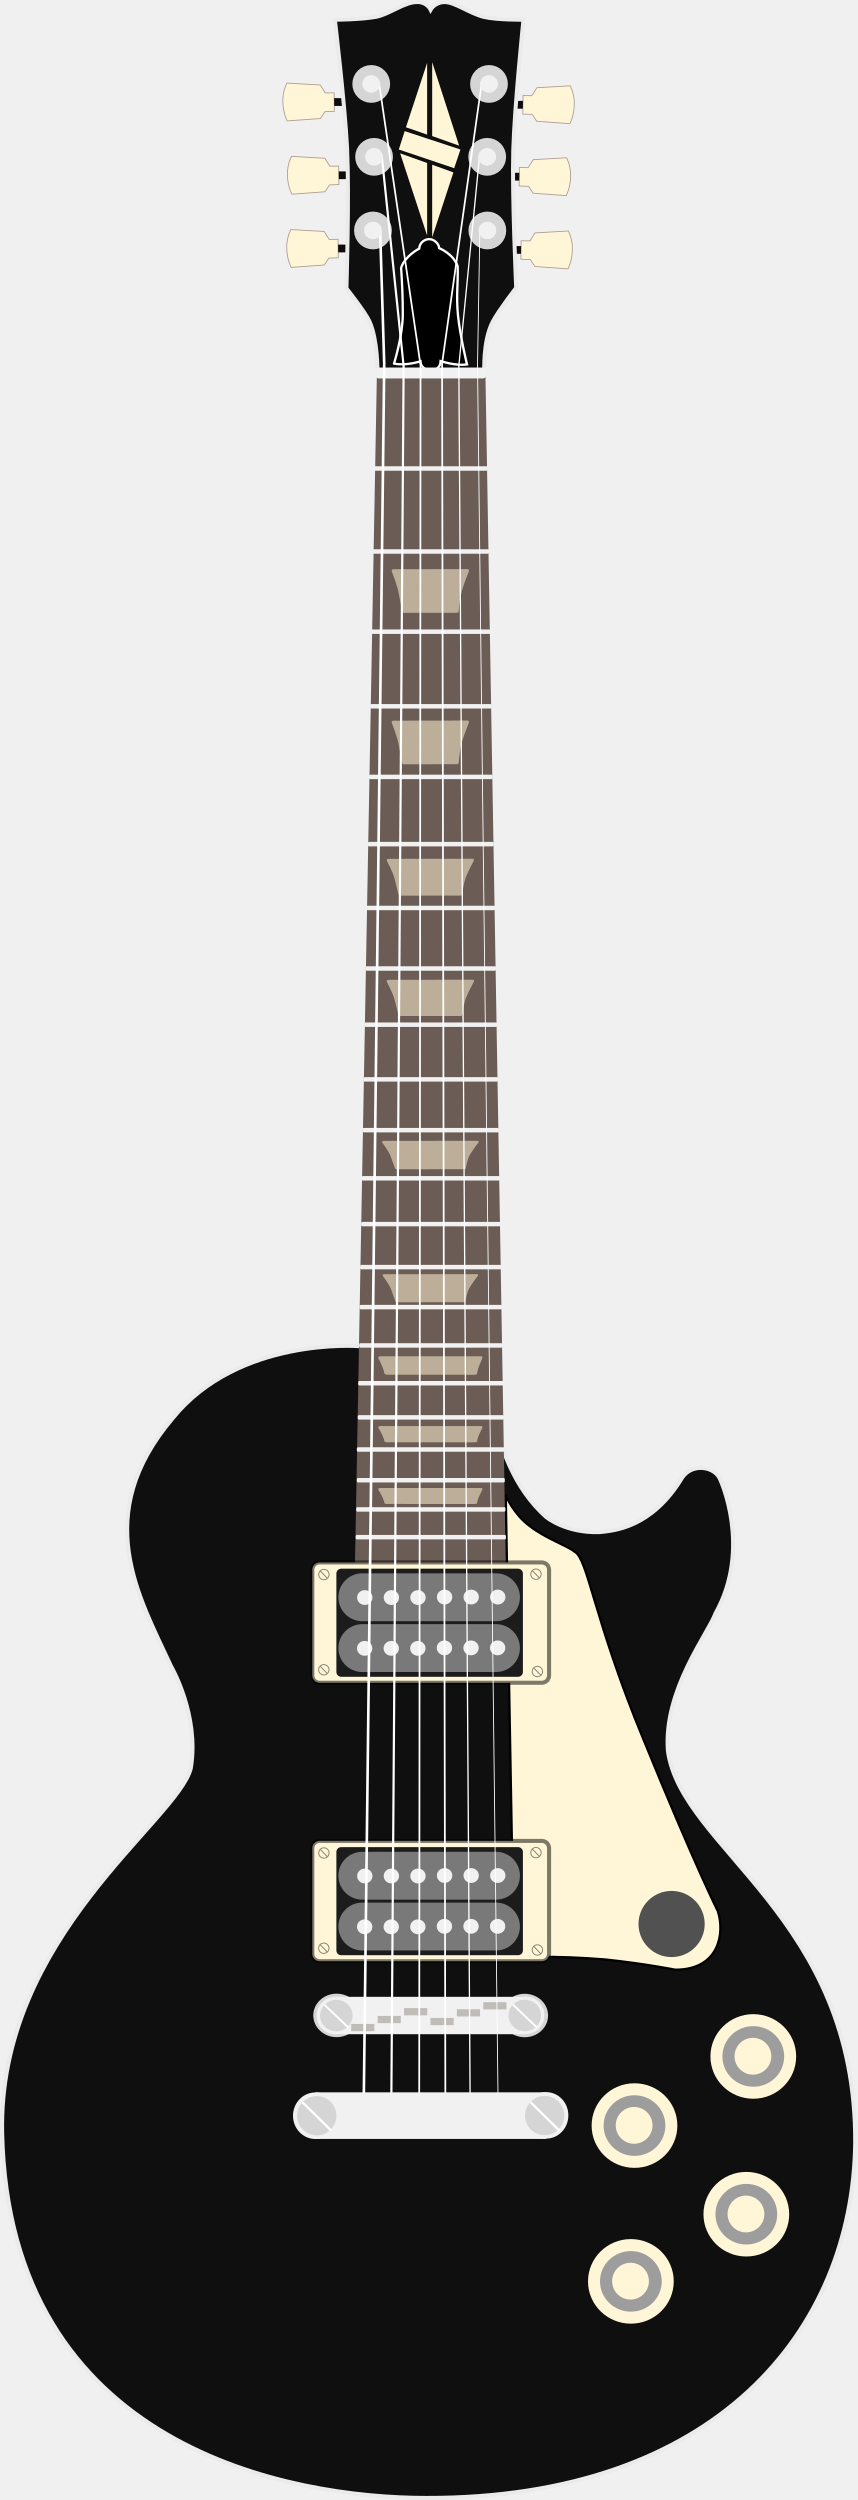
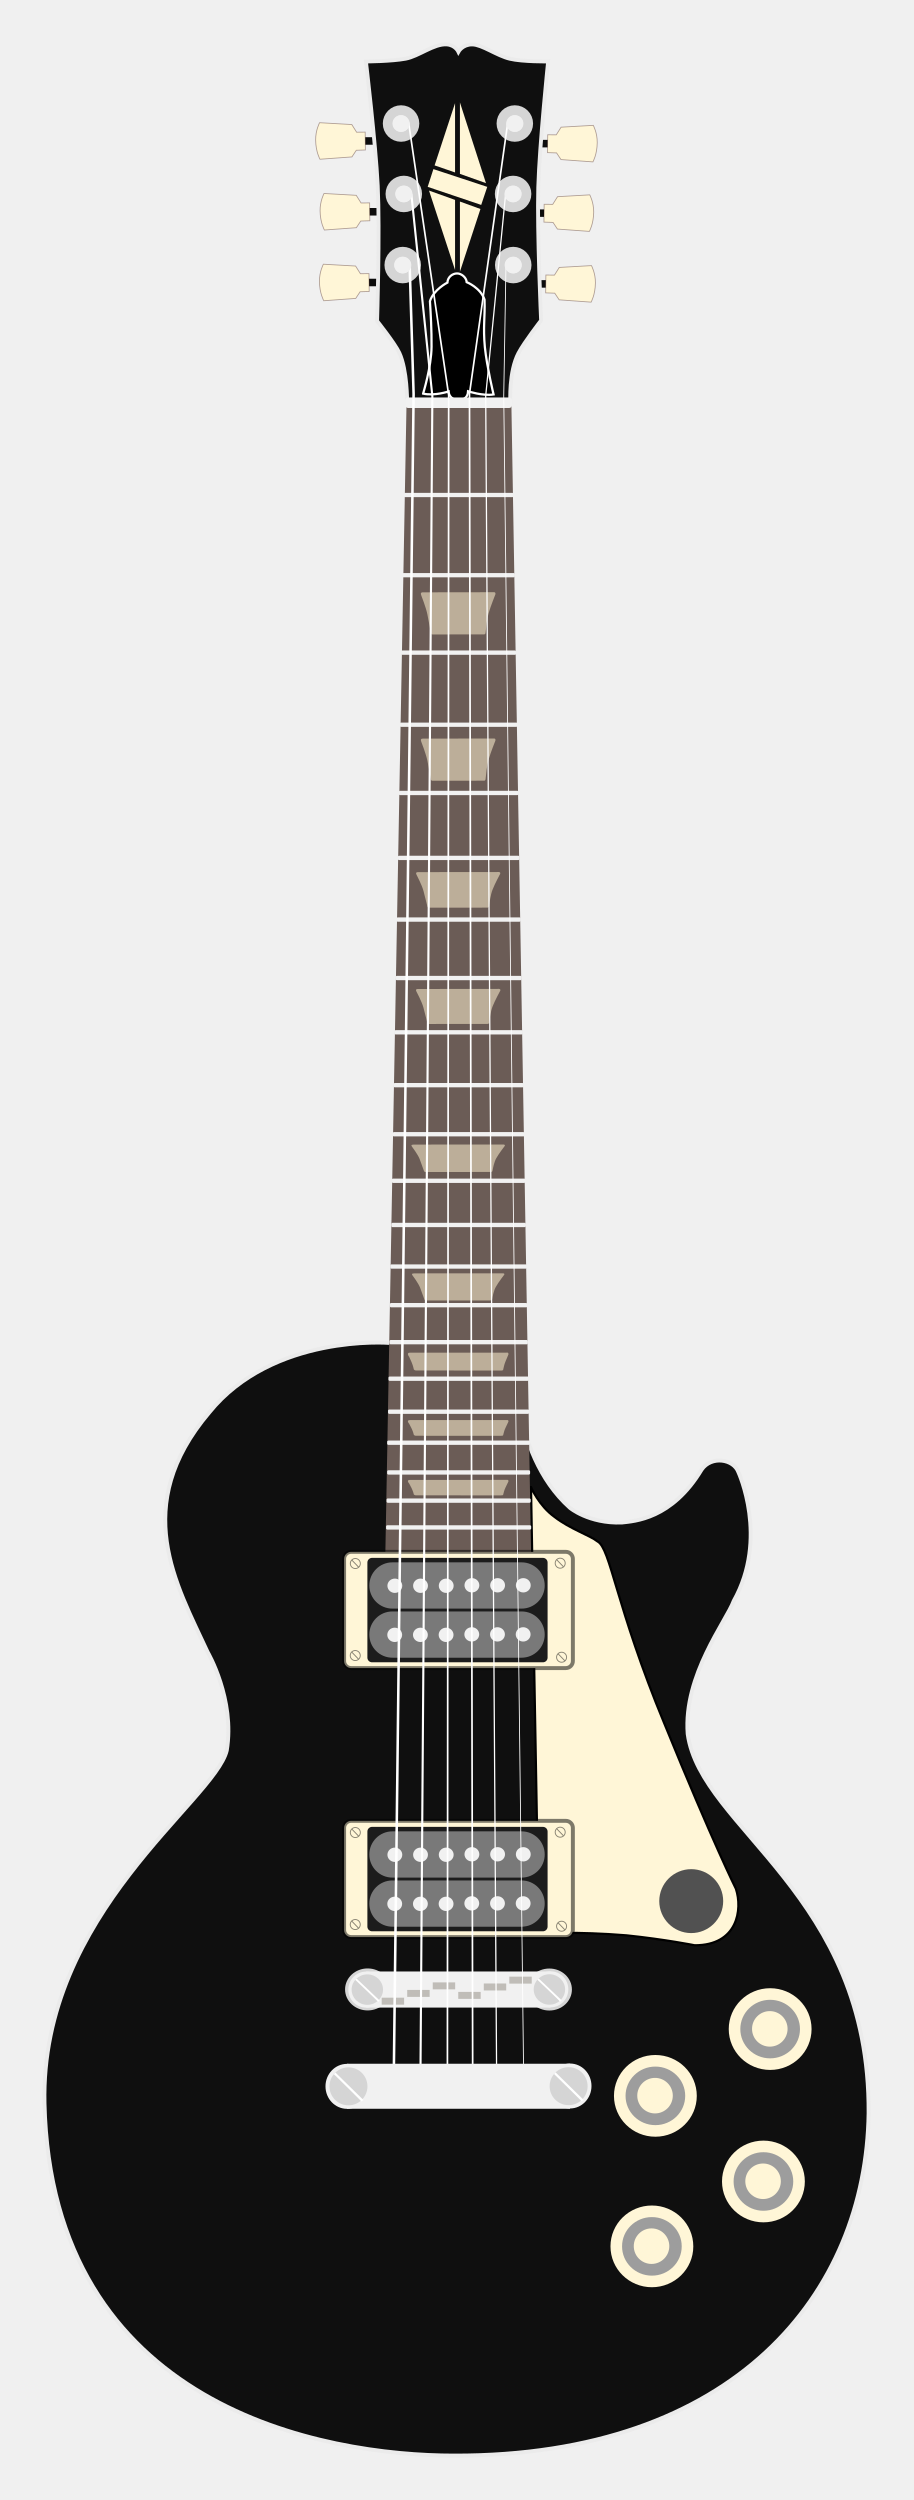
- <svg xmlns="http://www.w3.org/2000/svg" width="97.602mm" height="284.636mm" viewBox="0 0 97.602 284.636" version="1.1" id="svg5">
+ <svg xmlns="http://www.w3.org/2000/svg" width="107.602mm" height="294.636mm" viewBox="0 0 107.602 294.636" version="1.1" id="svg5">
  <defs id="defs2">
    <marker style="overflow:visible" id="Arrow1Lstart" refX="0" refY="0" orient="auto">
      <path transform="matrix(0.8,0,0,0.8,10,0)" style="fill:context-stroke;fill-rule:evenodd;stroke:context-stroke;stroke-width:1pt" d="M 0,0 5,-5 -12.5,0 5,5 Z" id="path345644" />
    </marker>
  </defs>
-   <g id="layer4" style="display:inline" transform="translate(-55.37002,-6.250109)">
+   <g id="layer4" style="display:inline" transform="translate(-50.37002,-1.250109)">
    <path style="display:inline;fill:#0f0f0f;fill-opacity:1;stroke:#ebebeb;stroke-width:0.465;stroke-linecap:butt;stroke-linejoin:miter;stroke-miterlimit:4;stroke-dasharray:none;stroke-opacity:1" d="m 96.24,159.516 c 0,0 -13.717,-1.097 -21.229,8.227 -9.32,11.028 -3.907,20.132 -0.17,28.214 0,0 3.256,5.551 2.253,11.597 -1.431,5.944 -21.988,19.175 -21.481,41.577 0.84,35.942 32.917,41.516 48.27,41.523 33.059,0.065 48.552,-19.075 48.857,-40.352 0.175,-25.825 -19.779,-33.509 -21.321,-44.698 -0.534,-6.908 4.559,-13.305 5.428,-15.68 4.143,-7.406 0.549,-15.173 0.549,-15.173 -0.565,-1.552 -3.178,-1.974 -4.339,-0.3 -3.52,5.862 -7.943,6.064 -9.404,6.234 -3.891,0.138 -6.116,-1.734 -6.116,-1.734 -7.343,-6.563 -6.546,-19.096 -6.546,-19.096 z" id="path1327" />
    <g id="g76613" style="display:inline">
      <path style="opacity:1;fill:#fff6d7;fill-opacity:1;stroke:#000000;stroke-width:0.265px;stroke-linecap:butt;stroke-linejoin:miter;stroke-opacity:1" d="m 112.95,176.515 0.931,52.595 c 0,0 4.509,-0.25 10.323,0.23 4.566,0.476 8.039,1.171 8.039,1.171 5.06,0.017 5.663,-4.205 4.855,-6.665 0,0 -2.698,-5.388 -8.414,-19.426 -5.768,-13.931 -6.362,-20.72 -7.9,-21.509 -0.858,-0.695 -3.261,-1.477 -5.073,-2.894 -1.852,-1.331 -2.76,-3.502 -2.76,-3.502 z" id="path58959" />
      <circle style="opacity:1;fill:#515151;fill-opacity:1;stroke:none;stroke-width:0.465;stroke-miterlimit:4;stroke-dasharray:none;stroke-opacity:1" id="path75332" cx="131.834" cy="225.306" r="3.767" />
    </g>
    <g id="g261771" style="display:inline">
      <rect style="opacity:1;fill:#0c0c0c;fill-opacity:1;stroke:none;stroke-width:0.137;stroke-linejoin:round;stroke-miterlimit:4;stroke-dasharray:none;stroke-opacity:0.358" id="rect261247" width="1.616" height="0.884" x="93.691" y="34.1" ry="0.091" />
      <path style="fill:#fff6d7;fill-opacity:1;stroke:#2a0000;stroke-width:0.1;stroke-linecap:butt;stroke-linejoin:miter;stroke-miterlimit:4;stroke-dasharray:none;stroke-opacity:0.358" d="m 88.482,32.388 3.795,0.216 0.57,0.905 1.008,-0.012 0.025,2.104 -1.07,0.036 -0.518,0.783 -3.765,0.274 c 0,0 -0.493,-0.857 -0.51,-2.268 -0.013,-1.154 0.465,-2.038 0.465,-2.038 z" id="path230518" />
    </g>
    <g id="g261771-5" style="display:inline" transform="translate(0.07657307,-8.335223)">
      <rect style="opacity:1;fill:#0c0c0c;fill-opacity:1;stroke:none;stroke-width:0.137;stroke-linejoin:round;stroke-miterlimit:4;stroke-dasharray:none;stroke-opacity:0.358" id="rect261247-6" width="1.616" height="0.884" x="93.691" y="34.1" ry="0.091" />
      <path style="fill:#fff6d7;fill-opacity:1;stroke:#2a0000;stroke-width:0.1;stroke-linecap:butt;stroke-linejoin:miter;stroke-miterlimit:4;stroke-dasharray:none;stroke-opacity:0.358" d="m 88.482,32.388 3.795,0.216 0.57,0.905 1.008,-0.012 0.025,2.104 -1.07,0.036 -0.518,0.783 -3.765,0.274 c 0,0 -0.493,-0.857 -0.51,-2.268 -0.013,-1.154 0.465,-2.038 0.465,-2.038 z" id="path230518-3" />
    </g>
    <g id="g261771-9" style="display:inline" transform="translate(-0.447222,-16.67658)">
      <rect style="opacity:1;fill:#0c0c0c;fill-opacity:1;stroke:none;stroke-width:0.137;stroke-linejoin:round;stroke-miterlimit:4;stroke-dasharray:none;stroke-opacity:0.358" id="rect261247-4" width="1.616" height="0.884" x="93.691" y="34.1" ry="0.091" />
      <path style="fill:#fff6d7;fill-opacity:1;stroke:#2a0000;stroke-width:0.1;stroke-linecap:butt;stroke-linejoin:miter;stroke-miterlimit:4;stroke-dasharray:none;stroke-opacity:0.358" d="m 88.482,32.388 3.795,0.216 0.57,0.905 1.008,-0.012 0.025,2.104 -1.07,0.036 -0.518,0.783 -3.765,0.274 c 0,0 -0.493,-0.857 -0.51,-2.268 -0.013,-1.154 0.465,-2.038 0.465,-2.038 z" id="path230518-8" />
    </g>
    <g id="g261771-1" style="display:inline" transform="matrix(-1,0,0,1,208.7742,-16.36445)">
      <rect style="opacity:1;fill:#0c0c0c;fill-opacity:1;stroke:none;stroke-width:0.137;stroke-linejoin:round;stroke-miterlimit:4;stroke-dasharray:none;stroke-opacity:0.358" id="rect261247-2" width="1.616" height="0.884" x="93.691" y="34.1" ry="0.091" />
      <path style="fill:#fff6d7;fill-opacity:1;stroke:#2a0000;stroke-width:0.1;stroke-linecap:butt;stroke-linejoin:miter;stroke-miterlimit:4;stroke-dasharray:none;stroke-opacity:0.358" d="m 88.482,32.388 3.795,0.216 0.57,0.905 1.008,-0.012 0.025,2.104 -1.07,0.036 -0.518,0.783 -3.765,0.274 c 0,0 -0.493,-0.857 -0.51,-2.268 -0.013,-1.154 0.465,-2.038 0.465,-2.038 z" id="path230518-9" />
    </g>
    <g id="g261771-1-0" style="display:inline" transform="matrix(-1,0,0,1,208.3565,-8.17326)">
      <rect style="opacity:1;fill:#0c0c0c;fill-opacity:1;stroke:none;stroke-width:0.137;stroke-linejoin:round;stroke-miterlimit:4;stroke-dasharray:none;stroke-opacity:0.358" id="rect261247-2-9" width="1.616" height="0.884" x="93.691" y="34.1" ry="0.091" />
      <path style="fill:#fff6d7;fill-opacity:1;stroke:#2a0000;stroke-width:0.1;stroke-linecap:butt;stroke-linejoin:miter;stroke-miterlimit:4;stroke-dasharray:none;stroke-opacity:0.358" d="m 88.482,32.388 3.795,0.216 0.57,0.905 1.008,-0.012 0.025,2.104 -1.07,0.036 -0.518,0.783 -3.765,0.274 c 0,0 -0.493,-0.857 -0.51,-2.268 -0.013,-1.154 0.465,-2.038 0.465,-2.038 z" id="path230518-9-6" />
    </g>
    <g id="g261771-1-3" style="display:inline" transform="matrix(-1,0,0,1,208.5596,0.1654181)">
      <rect style="opacity:1;fill:#0c0c0c;fill-opacity:1;stroke:none;stroke-width:0.137;stroke-linejoin:round;stroke-miterlimit:4;stroke-dasharray:none;stroke-opacity:0.358" id="rect261247-2-8" width="1.616" height="0.884" x="93.691" y="34.1" ry="0.091" />
      <path style="fill:#fff6d7;fill-opacity:1;stroke:#2a0000;stroke-width:0.1;stroke-linecap:butt;stroke-linejoin:miter;stroke-miterlimit:4;stroke-dasharray:none;stroke-opacity:0.358" d="m 88.482,32.388 3.795,0.216 0.57,0.905 1.008,-0.012 0.025,2.104 -1.07,0.036 -0.518,0.783 -3.765,0.274 c 0,0 -0.493,-0.857 -0.51,-2.268 -0.013,-1.154 0.465,-2.038 0.465,-2.038 z" id="path230518-9-5" />
    </g>
    <path style="display:inline;fill:#0f0f0f;fill-opacity:1;stroke:#ebebeb;stroke-width:0.456;stroke-linecap:butt;stroke-linejoin:miter;stroke-miterlimit:4;stroke-dasharray:none;stroke-opacity:1" d="m 98.352,48.586 c 0,0 0.025,-3.701 -0.918,-5.746 -0.514,-1.115 -2.622,-3.756 -2.622,-3.756 0,0 0.337,-10.644 0.075,-15.957 -0.248,-5.019 -1.392,-14.632 -1.392,-14.632 0,0 2.959,-0.01 4.675,-0.327 1.55,-0.286 3.328,-1.778 4.84,-1.686 1.01,0.061 1.387,0.866 1.387,0.866 0,0 0.479,-0.875 1.635,-0.861 1.156,0.014 2.884,1.32 4.426,1.687 1.516,0.361 4.511,0.319 4.511,0.319 0,0 -1.02,9.862 -1.161,14.813 -0.149,5.236 0.333,15.71 0.333,15.71 0,0 -1.975,2.548 -2.656,3.833 -1.169,2.206 -0.97,5.782 -0.97,5.782 z" id="path284409" />
    <circle style="display:inline;fill:#f1f1f1;fill-opacity:1;stroke:#d5d5d5;stroke-width:1.184;stroke-linejoin:round;stroke-miterlimit:4;stroke-dasharray:none;stroke-opacity:1" id="path267820" cx="97.637" cy="15.808" r="1.559" />
    <circle style="display:inline;fill:#f1f1f1;fill-opacity:1;stroke:#d5d5d5;stroke-width:1.184;stroke-linejoin:round;stroke-miterlimit:4;stroke-dasharray:none;stroke-opacity:1" id="path267820-6" cx="97.96" cy="24.108" r="1.559" />
    <circle style="display:inline;fill:#f1f1f1;fill-opacity:1;stroke:#d5d5d5;stroke-width:1.184;stroke-linejoin:round;stroke-miterlimit:4;stroke-dasharray:none;stroke-opacity:1" id="path267820-1" cx="97.832" cy="32.49" r="1.559" />
    <circle style="display:inline;fill:#f1f1f1;fill-opacity:1;stroke:#d5d5d5;stroke-width:1.184;stroke-linejoin:round;stroke-miterlimit:4;stroke-dasharray:none;stroke-opacity:1" id="path267820-15" cx="110.857" cy="32.49" r="1.559" />
    <circle style="display:inline;fill:#f1f1f1;fill-opacity:1;stroke:#d5d5d5;stroke-width:1.184;stroke-linejoin:round;stroke-miterlimit:4;stroke-dasharray:none;stroke-opacity:1" id="path267820-9" cx="110.84" cy="24.108" r="1.559" />
    <circle style="display:inline;fill:#f1f1f1;fill-opacity:1;stroke:#d5d5d5;stroke-width:1.184;stroke-linejoin:round;stroke-miterlimit:4;stroke-dasharray:none;stroke-opacity:1" id="path267820-8" cx="111.044" cy="15.808" r="1.559" />
    <path style="display:inline;fill:#000000;fill-opacity:1;stroke:#ffffff;stroke-width:0.265px;stroke-linecap:butt;stroke-linejoin:miter;stroke-opacity:1" d="m 100.235,47.641 c 1.345,0.3 3.001,-0.257 3.001,-0.257 0.042,0.662 0.614,1.027 1.122,1.032 0.526,0.004 1.145,-0.228 1.18,-1.049 0,0 1.761,0.578 3,0.37 0,0 -0.772,-3.175 -1.026,-5.574 -0.227,-2.451 0.033,-3.457 -0.037,-5.598 -0.476,-1.415 -2.103,-2.062 -2.103,-2.062 -0.039,-0.555 -0.63,-1.034 -1.142,-1.027 -0.522,0.008 -1.091,0.402 -1.133,1.081 0,0 -1.624,0.815 -2.058,2.194 0.099,1.522 0.203,3.375 0.191,5.357 -0.018,2.39 -0.995,5.532 -0.995,5.532 z" id="path261989" />
    <g id="g263995">
      <g id="g220825" style="display:inline">
        <path id="rect168650" style="display:inline;opacity:1;fill:#6b5c56;stroke-width:0.16;stroke-linejoin:round" d="m 98.286,48.535 12.345,-0.145 2.354,137.665 H 95.753 Z" />
        <path id="path216012" style="opacity:0.55;fill:#fff2cf;stroke-width:0.193;stroke-linejoin:round" d="m 100.171,71.058 8.447,-0.013 c 0.061,4.29e-4 0.18,0.051 0.141,0.238 0,0 -0.562,1.397 -0.803,2.233 -0.204,0.673 -0.319,1.845 -0.358,2.306 -0.01,0.122 -0.07,0.209 -0.199,0.194 l -6.05,0.007 c -0.126,0.012 -0.181,-0.074 -0.191,-0.149 0,0 -0.301,-1.595 -0.417,-2.211 -0.152,-0.778 -0.722,-2.24 -0.722,-2.24 -0.052,-0.148 -0.121,-0.344 0.152,-0.364 z" />
        <path id="path216012-0" style="display:inline;opacity:0.55;fill:#fff2cf;stroke-width:0.193;stroke-linejoin:round" d="m 100.171,88.3 8.447,-0.013 c 0.061,4.29e-4 0.18,0.051 0.141,0.238 0,0 -0.562,1.397 -0.803,2.233 -0.204,0.673 -0.319,1.845 -0.358,2.306 -0.01,0.122 -0.07,0.209 -0.199,0.194 l -6.05,0.007 c -0.126,0.012 -0.181,-0.074 -0.191,-0.149 0,0 -0.301,-1.595 -0.417,-2.211 -0.152,-0.778 -0.722,-2.24 -0.722,-2.24 -0.052,-0.148 -0.121,-0.344 0.152,-0.364 z" />
        <path id="path216012-6" style="display:inline;opacity:0.55;fill:#fff2cf;stroke-width:0.188;stroke-linejoin:round" d="m 99.633,104.034 9.53,-0.011 c 0.069,3.5e-4 0.204,0.043 0.159,0.201 0,0 -0.634,1.179 -0.906,1.884 -0.23,0.568 -0.36,1.557 -0.404,1.946 -0.012,0.103 -0.08,0.176 -0.224,0.164 l -6.826,0.006 c -0.142,0.01 -0.205,-0.063 -0.216,-0.126 0,0 -0.339,-1.346 -0.471,-1.866 -0.171,-0.656 -0.815,-1.891 -0.815,-1.891 -0.059,-0.125 -0.137,-0.29 0.172,-0.307 z" />
        <path id="path216012-8" style="display:inline;opacity:0.55;fill:#fff2cf;stroke-width:0.187;stroke-linejoin:round" d="m 99.62,117.807 9.556,-0.011 c 0.07,3.5e-4 0.204,0.043 0.16,0.197 0,0 -0.636,1.161 -0.908,1.855 -0.231,0.559 -0.361,1.532 -0.405,1.915 -0.012,0.101 -0.08,0.174 -0.225,0.161 l -6.844,0.006 c -0.142,0.01 -0.205,-0.062 -0.216,-0.124 0,0 -0.34,-1.325 -0.472,-1.837 -0.172,-0.646 -0.817,-1.861 -0.817,-1.861 -0.059,-0.123 -0.137,-0.286 0.172,-0.302 z" />
        <path id="path216012-9" style="display:inline;opacity:0.55;fill:#fff2cf;stroke-width:0.174;stroke-linejoin:round" d="m 99.111,136.144 10.58,-0.009 c 0.077,2.8e-4 0.226,0.034 0.177,0.155 0,0 -0.704,0.909 -1.006,1.453 -0.256,0.438 -0.399,1.201 -0.448,1.501 -0.013,0.079 -0.088,0.136 -0.249,0.126 l -7.578,0.005 c -0.158,0.008 -0.227,-0.048 -0.24,-0.097 0,0 -0.377,-1.038 -0.523,-1.439 -0.19,-0.506 -0.905,-1.458 -0.905,-1.458 -0.065,-0.096 -0.152,-0.224 0.191,-0.237 z" />
        <path id="path216012-2" style="display:inline;opacity:0.55;fill:#fff2cf;stroke-width:0.172;stroke-linejoin:round" d="m 99.172,151.323 10.459,-0.008 c 0.076,2.8e-4 0.223,0.033 0.175,0.153 0,0 -0.696,0.898 -0.994,1.436 -0.253,0.433 -0.395,1.186 -0.443,1.483 -0.013,0.078 -0.087,0.135 -0.246,0.125 l -7.491,0.005 c -0.156,0.008 -0.224,-0.048 -0.237,-0.096 0,0 -0.372,-1.026 -0.517,-1.422 -0.188,-0.5 -0.894,-1.441 -0.894,-1.441 -0.064,-0.095 -0.15,-0.221 0.188,-0.234 z" />
        <path id="path216012-66" style="display:inline;opacity:0.55;fill:#fff2cf;stroke-width:0.15;stroke-linejoin:round" d="m 110.193,160.664 c 0.086,1.8e-4 0.136,0.174 0.081,0.254 0,0 -0.144,0.342 -0.333,0.798 -0.16,0.359 -0.22,0.777 -0.274,0.975 -0.015,0.052 -0.099,0.09 -0.279,0.083 l -9.986,-0.008 c -0.177,0.005 -0.261,-0.127 -0.261,-0.127 -0.036,-0.152 -0.068,-0.367 -0.275,-0.876 -0.155,-0.365 -0.282,-0.621 -0.282,-0.621 -0.073,-0.064 -0.312,-0.464 0.072,-0.473 0,0 8.19,-0.003 11.539,-0.005 z" />
        <path id="path216012-66-4" style="display:inline;opacity:0.55;fill:#fff2cf;stroke-width:0.141;stroke-linejoin:round" d="m 110.193,168.61 c 0.086,1.5e-4 0.136,0.153 0.081,0.224 0,0 -0.144,0.301 -0.333,0.703 -0.16,0.316 -0.22,0.684 -0.274,0.858 -0.015,0.046 -0.099,0.079 -0.279,0.073 l -9.986,-0.007 c -0.177,0.004 -0.261,-0.112 -0.261,-0.112 -0.036,-0.133 -0.068,-0.323 -0.275,-0.771 -0.155,-0.322 -0.282,-0.547 -0.282,-0.547 -0.073,-0.056 -0.312,-0.409 0.072,-0.416 0,0 8.19,-0.003 11.539,-0.004 z" />
        <path id="path216012-66-9" style="display:inline;opacity:0.55;fill:#fff2cf;stroke-width:0.14;stroke-linejoin:round" d="m 110.193,175.662 c 0.086,1.5e-4 0.136,0.151 0.081,0.22 0,0 -0.144,0.296 -0.333,0.691 -0.16,0.311 -0.22,0.672 -0.274,0.844 -0.015,0.045 -0.099,0.078 -0.279,0.072 l -9.986,-0.007 c -0.177,0.004 -0.261,-0.11 -0.261,-0.11 -0.036,-0.131 -0.068,-0.318 -0.275,-0.759 -0.155,-0.316 -0.282,-0.538 -0.282,-0.538 -0.073,-0.055 -0.312,-0.402 0.072,-0.409 0,0 8.19,-0.003 11.539,-0.004 z" />
      </g>
      <rect style="display:inline;opacity:1;fill:#f1f1f1;fill-opacity:1;stroke:none;stroke-width:0.165;stroke-linejoin:round;stroke-miterlimit:4;stroke-dasharray:none;stroke-opacity:1" id="rect220860" width="17.103" height="0.509" x="95.87" y="181.011" ry="0.145" />
      <rect style="display:inline;fill:#f1f1f1;fill-opacity:1;stroke:none;stroke-width:0.164;stroke-linejoin:round;stroke-miterlimit:4;stroke-dasharray:none;stroke-opacity:1" id="rect220860-5" width="16.989" height="0.509" x="95.927" y="177.849" ry="0.145" />
      <rect style="display:inline;fill:#f1f1f1;fill-opacity:1;stroke:none;stroke-width:0.164;stroke-linejoin:round;stroke-miterlimit:4;stroke-dasharray:none;stroke-opacity:1" id="rect220860-5-0" width="16.847" height="0.509" x="95.998" y="174.526" ry="0.145" />
      <rect style="display:inline;fill:#f1f1f1;fill-opacity:1;stroke:none;stroke-width:0.164;stroke-linejoin:round;stroke-miterlimit:4;stroke-dasharray:none;stroke-opacity:1" id="rect220860-5-0-6" width="16.847" height="0.509" x="95.998" y="171.027" ry="0.145" />
      <rect style="display:inline;fill:#f1f1f1;fill-opacity:1;stroke:none;stroke-width:0.163;stroke-linejoin:round;stroke-miterlimit:4;stroke-dasharray:none;stroke-opacity:1" id="rect220860-5-4" width="16.64" height="0.509" x="96.102" y="167.369" ry="0.145" />
      <rect style="display:inline;fill:#f1f1f1;fill-opacity:1;stroke:none;stroke-width:0.162;stroke-linejoin:round;stroke-miterlimit:4;stroke-dasharray:none;stroke-opacity:1" id="rect220860-5-8" width="16.535" height="0.509" x="96.154" y="163.481" ry="0.145" />
      <rect style="display:inline;fill:#f1f1f1;fill-opacity:1;stroke:none;stroke-width:0.161;stroke-linejoin:round;stroke-miterlimit:4;stroke-dasharray:none;stroke-opacity:1" id="rect220860-5-7" width="16.316" height="0.509" x="96.264" y="159.177" ry="0.145" />
      <rect style="display:inline;fill:#f1f1f1;fill-opacity:1;stroke:none;stroke-width:0.16;stroke-linejoin:round;stroke-miterlimit:4;stroke-dasharray:none;stroke-opacity:1" id="rect220860-5-1" width="16.212" height="0.509" x="96.315" y="154.817" ry="0.145" />
      <rect style="display:inline;fill:#f1f1f1;fill-opacity:1;stroke:none;stroke-width:0.16;stroke-linejoin:round;stroke-miterlimit:4;stroke-dasharray:none;stroke-opacity:1" id="rect220860-5-72" width="16.109" height="0.509" x="96.367" y="150.262" ry="0.145" />
      <rect style="display:inline;fill:#f1f1f1;fill-opacity:1;stroke:none;stroke-width:0.159;stroke-linejoin:round;stroke-miterlimit:4;stroke-dasharray:none;stroke-opacity:1" id="rect220860-5-722" width="15.866" height="0.509" x="96.488" y="145.364" ry="0.145" />
      <rect style="display:inline;fill:#f1f1f1;fill-opacity:1;stroke:none;stroke-width:0.158;stroke-linejoin:round;stroke-miterlimit:4;stroke-dasharray:none;stroke-opacity:1" id="rect220860-5-6" width="15.751" height="0.509" x="96.546" y="140.153" ry="0.145" />
      <rect style="display:inline;fill:#f1f1f1;fill-opacity:1;stroke:none;stroke-width:0.157;stroke-linejoin:round;stroke-miterlimit:4;stroke-dasharray:none;stroke-opacity:1" id="rect220860-5-10" width="15.542" height="0.509" x="96.651" y="134.673" ry="0.145" />
      <rect style="display:inline;fill:#f1f1f1;fill-opacity:1;stroke:none;stroke-width:0.156;stroke-linejoin:round;stroke-miterlimit:4;stroke-dasharray:none;stroke-opacity:1" id="rect220860-5-61" width="15.327" height="0.509" x="96.758" y="128.889" ry="0.145" />
      <rect style="display:inline;fill:#f1f1f1;fill-opacity:1;stroke:none;stroke-width:0.155;stroke-linejoin:round;stroke-miterlimit:4;stroke-dasharray:none;stroke-opacity:1" id="rect220860-5-5" width="15.135" height="0.509" x="96.854" y="122.659" ry="0.145" />
      <rect style="display:inline;fill:#f1f1f1;fill-opacity:1;stroke:none;stroke-width:0.154;stroke-linejoin:round;stroke-miterlimit:4;stroke-dasharray:none;stroke-opacity:1" id="rect220860-5-9" width="14.848" height="0.509" x="96.997" y="116.261" ry="0.145" />
      <rect style="display:inline;fill:#f1f1f1;fill-opacity:1;stroke:none;stroke-width:0.153;stroke-linejoin:round;stroke-miterlimit:4;stroke-dasharray:none;stroke-opacity:1" id="rect220860-5-49" width="14.649" height="0.509" x="97.097" y="109.37" ry="0.145" />
      <rect style="display:inline;fill:#f1f1f1;fill-opacity:1;stroke:none;stroke-width:0.151;stroke-linejoin:round;stroke-miterlimit:4;stroke-dasharray:none;stroke-opacity:1" id="rect220860-5-09" width="14.333" height="0.509" x="97.255" y="102.104" ry="0.145" />
      <rect style="display:inline;fill:#f1f1f1;fill-opacity:1;stroke:none;stroke-width:0.15;stroke-linejoin:round;stroke-miterlimit:4;stroke-dasharray:none;stroke-opacity:1" id="rect220860-5-17" width="14.103" height="0.509" x="97.37" y="94.45" ry="0.145" />
      <rect style="display:inline;fill:#f1f1f1;fill-opacity:1;stroke:none;stroke-width:0.148;stroke-linejoin:round;stroke-miterlimit:4;stroke-dasharray:none;stroke-opacity:1" id="rect220860-5-71" width="13.866" height="0.509" x="97.489" y="86.408" ry="0.145" />
      <rect style="display:inline;fill:#f1f1f1;fill-opacity:1;stroke:none;stroke-width:0.147;stroke-linejoin:round;stroke-miterlimit:4;stroke-dasharray:none;stroke-opacity:1" id="rect220860-5-15" width="13.558" height="0.509" x="97.643" y="77.914" ry="0.145" />
      <rect style="display:inline;fill:#f1f1f1;fill-opacity:1;stroke:none;stroke-width:0.145;stroke-linejoin:round;stroke-miterlimit:4;stroke-dasharray:none;stroke-opacity:1" id="rect220860-5-97" width="13.262" height="0.509" x="97.791" y="68.785" ry="0.145" />
      <rect style="display:inline;fill:#f1f1f1;fill-opacity:1;stroke:none;stroke-width:0.143;stroke-linejoin:round;stroke-miterlimit:4;stroke-dasharray:none;stroke-opacity:1" id="rect220860-5-76" width="12.927" height="0.509" x="97.958" y="59.334" ry="0.145" />
      <rect style="display:inline;fill:#f1f1f1;fill-opacity:1;stroke:none;stroke-width:0.221;stroke-linejoin:round;stroke-miterlimit:4;stroke-dasharray:none;stroke-opacity:1" id="rect220860-5-73" width="12.602" height="1.243" x="98.121" y="48.094" ry="0.355" />
    </g>
  </g>
-   <g id="layer3" style="display:inline" transform="translate(-55.37002,-6.250109)">
+   <g id="layer3" style="display:inline" transform="translate(-50.37002,-1.250109)">
    <g id="g38406" style="display:inline">
      <ellipse style="fill:#9d9d9d;fill-opacity:1;fill-rule:evenodd;stroke:#fff6d7;stroke-width:1.365;stroke-miterlimit:4;stroke-dasharray:none;stroke-opacity:1" id="path5677" cx="127.609" cy="248.256" rx="4.198" ry="4.133" />
      <circle style="fill:#fff6d7;fill-opacity:1;stroke:none;stroke-width:1.365;stroke-miterlimit:4;stroke-dasharray:none;stroke-opacity:1" id="path7880" cy="248.232" cx="127.568" r="2.094" />
    </g>
    <g id="g38406-1" style="display:inline" transform="translate(13.52688,-7.870367)">
      <ellipse style="fill:#9d9d9d;fill-opacity:1;fill-rule:evenodd;stroke:#fff6d7;stroke-width:1.365;stroke-miterlimit:4;stroke-dasharray:none;stroke-opacity:1" id="path5677-2" cx="127.609" cy="248.256" rx="4.198" ry="4.133" />
      <circle style="fill:#fff6d7;fill-opacity:1;stroke:none;stroke-width:1.365;stroke-miterlimit:4;stroke-dasharray:none;stroke-opacity:1" id="path7880-7" cy="248.232" cx="127.568" r="2.094" />
    </g>
    <g id="g38406-0" style="display:inline" transform="translate(12.73364,10.09092)">
      <ellipse style="fill:#9d9d9d;fill-opacity:1;fill-rule:evenodd;stroke:#fff6d7;stroke-width:1.365;stroke-miterlimit:4;stroke-dasharray:none;stroke-opacity:1" id="path5677-9" cx="127.609" cy="248.256" rx="4.198" ry="4.133" />
      <circle style="fill:#fff6d7;fill-opacity:1;stroke:none;stroke-width:1.365;stroke-miterlimit:4;stroke-dasharray:none;stroke-opacity:1" id="path7880-3" cy="248.232" cx="127.568" r="2.094" />
    </g>
    <g id="g38406-6" style="display:inline" transform="translate(-0.4111581,17.73861)">
      <ellipse style="fill:#9d9d9d;fill-opacity:1;fill-rule:evenodd;stroke:#fff6d7;stroke-width:1.365;stroke-miterlimit:4;stroke-dasharray:none;stroke-opacity:1" id="path5677-0" cx="127.609" cy="248.256" rx="4.198" ry="4.133" />
      <circle style="fill:#fff6d7;fill-opacity:1;stroke:none;stroke-width:1.365;stroke-miterlimit:4;stroke-dasharray:none;stroke-opacity:1" id="path7880-6" cy="248.232" cx="127.568" r="2.094" />
    </g>
    <g id="g168329" transform="translate(0.00604057)">
      <g id="g137389" style="display:inline;opacity:1">
        <rect style="opacity:1;fill:#fff6d7;fill-opacity:1;stroke:#000000;stroke-width:0.465;stroke-miterlimit:4;stroke-dasharray:none;stroke-opacity:0.509" id="rect76640" width="26.962" height="13.7" x="90.918" y="184.141" ry="0.834" />
        <g id="g136424" transform="matrix(0.6618042,0,0,0.6618042,30.87872,62.44788)" style="opacity:1">
          <circle style="opacity:0.92;fill:#fff6d7;fill-opacity:1;stroke:#000000;stroke-width:0.165;stroke-linejoin:round;stroke-miterlimit:4;stroke-dasharray:none;stroke-opacity:0.509" id="path121318" cx="92.719" cy="185.962" r="0.892" />
          <path style="fill:#878272;fill-opacity:1;stroke:#878272;stroke-width:0.165;stroke-linecap:butt;stroke-linejoin:miter;stroke-miterlimit:4;stroke-dasharray:none;stroke-opacity:1" d="m 92.079,185.333 1.22,1.267 0.007,0.029" id="path121353" />
        </g>
        <g id="g136424-2" transform="matrix(0.6618042,0,0,0.6618042,55.02356,62.40785)" style="display:inline;opacity:1">
          <circle style="opacity:0.92;fill:#fff6d7;fill-opacity:1;stroke:#000000;stroke-width:0.165;stroke-linejoin:round;stroke-miterlimit:4;stroke-dasharray:none;stroke-opacity:0.509" id="path121318-0" cx="92.719" cy="185.962" r="0.892" />
          <path style="fill:#878272;fill-opacity:1;stroke:#878272;stroke-width:0.165;stroke-linecap:butt;stroke-linejoin:miter;stroke-miterlimit:4;stroke-dasharray:none;stroke-opacity:1" d="m 92.079,185.333 1.22,1.267 0.007,0.029" id="path121353-2" />
        </g>
        <g id="g136424-3" transform="matrix(0.6618042,0,0,0.6618042,55.18663,73.49129)" style="display:inline;opacity:1">
          <circle style="opacity:0.92;fill:#fff6d7;fill-opacity:1;stroke:#000000;stroke-width:0.165;stroke-linejoin:round;stroke-miterlimit:4;stroke-dasharray:none;stroke-opacity:0.509" id="path121318-7" cx="92.719" cy="185.962" r="0.892" />
          <path style="fill:#878272;fill-opacity:1;stroke:#878272;stroke-width:0.165;stroke-linecap:butt;stroke-linejoin:miter;stroke-miterlimit:4;stroke-dasharray:none;stroke-opacity:1" d="m 92.079,185.333 1.22,1.267 0.007,0.029" id="path121353-5" />
        </g>
        <g id="g136424-9" transform="matrix(0.6618042,0,0,0.6618042,30.86931,73.29219)" style="display:inline;opacity:1">
          <circle style="opacity:0.92;fill:#fff6d7;fill-opacity:1;stroke:#000000;stroke-width:0.165;stroke-linejoin:round;stroke-miterlimit:4;stroke-dasharray:none;stroke-opacity:0.509" id="path121318-2" cx="92.719" cy="185.962" r="0.892" />
          <path style="fill:#878272;fill-opacity:1;stroke:#878272;stroke-width:0.165;stroke-linecap:butt;stroke-linejoin:miter;stroke-miterlimit:4;stroke-dasharray:none;stroke-opacity:1" d="m 92.079,185.333 1.22,1.267 0.007,0.029" id="path121353-28" />
        </g>
      </g>
      <g id="g167759">
        <rect style="opacity:1;fill:#1c1c1c;fill-opacity:1;stroke:none;stroke-width:0.173;stroke-linejoin:round;stroke-miterlimit:4;stroke-dasharray:none;stroke-opacity:1" id="rect137055" width="21.238" height="12.307" x="93.662" y="184.852" ry="0.55" />
        <g id="g167671" transform="translate(-0.05711884,0.2475986)">
          <rect style="opacity:1;fill:#797979;fill-opacity:1;stroke:none;stroke-width:0.158;stroke-linejoin:round;stroke-miterlimit:4;stroke-dasharray:none;stroke-opacity:1" id="rect139681" width="20.672" height="5.453" x="93.946" y="185.132" ry="2.727" />
          <ellipse style="opacity:1;fill:#f1f1f1;fill-opacity:1;stroke:none;stroke-width:0.2;stroke-linejoin:round;stroke-miterlimit:4;stroke-dasharray:none;stroke-opacity:1" id="path140716" cx="96.955" cy="-187.891" rx="0.875" ry="0.845" transform="scale(1,-1)" />
          <ellipse style="display:inline;fill:#f1f1f1;fill-opacity:1;stroke:none;stroke-width:0.2;stroke-linejoin:round;stroke-miterlimit:4;stroke-dasharray:none;stroke-opacity:1" id="path140716-6" cx="99.982" cy="-187.891" rx="0.875" ry="0.845" transform="scale(1,-1)" />
          <ellipse style="display:inline;fill:#f1f1f1;fill-opacity:1;stroke:none;stroke-width:0.2;stroke-linejoin:round;stroke-miterlimit:4;stroke-dasharray:none;stroke-opacity:1" id="path140716-1" cx="103.01" cy="-187.891" rx="0.875" ry="0.845" transform="scale(1,-1)" />
          <ellipse style="display:inline;fill:#f1f1f1;fill-opacity:1;stroke:none;stroke-width:0.2;stroke-linejoin:round;stroke-miterlimit:4;stroke-dasharray:none;stroke-opacity:1" id="path140716-2" cx="106.038" cy="-187.836" rx="0.875" ry="0.845" transform="scale(1,-1)" />
          <ellipse style="display:inline;fill:#f1f1f1;fill-opacity:1;stroke:none;stroke-width:0.2;stroke-linejoin:round;stroke-miterlimit:4;stroke-dasharray:none;stroke-opacity:1" id="path140716-9" cx="109.066" cy="-187.836" rx="0.875" ry="0.845" transform="scale(1,-1)" />
          <ellipse style="display:inline;fill:#f1f1f1;fill-opacity:1;stroke:none;stroke-width:0.2;stroke-linejoin:round;stroke-miterlimit:4;stroke-dasharray:none;stroke-opacity:1" id="path140716-3" cx="112.093" cy="-187.836" rx="0.875" ry="0.845" transform="scale(1,-1)" />
        </g>
        <g id="g167671-9" style="display:inline" transform="translate(-0.07240624,6.032867)">
          <rect style="opacity:1;fill:#797979;fill-opacity:1;stroke:none;stroke-width:0.158;stroke-linejoin:round;stroke-miterlimit:4;stroke-dasharray:none;stroke-opacity:1" id="rect139681-4" width="20.672" height="5.453" x="93.961" y="185.132" ry="2.727" />
          <ellipse style="opacity:1;fill:#f1f1f1;fill-opacity:1;stroke:none;stroke-width:0.2;stroke-linejoin:round;stroke-miterlimit:4;stroke-dasharray:none;stroke-opacity:1" id="path140716-7" cx="96.955" cy="-187.891" rx="0.875" ry="0.845" transform="scale(1,-1)" />
          <ellipse style="display:inline;fill:#f1f1f1;fill-opacity:1;stroke:none;stroke-width:0.2;stroke-linejoin:round;stroke-miterlimit:4;stroke-dasharray:none;stroke-opacity:1" id="path140716-6-8" cx="99.982" cy="-187.891" rx="0.875" ry="0.845" transform="scale(1,-1)" />
          <ellipse style="display:inline;fill:#f1f1f1;fill-opacity:1;stroke:none;stroke-width:0.2;stroke-linejoin:round;stroke-miterlimit:4;stroke-dasharray:none;stroke-opacity:1" id="path140716-1-4" cx="103.01" cy="-187.891" rx="0.875" ry="0.845" transform="scale(1,-1)" />
          <ellipse style="display:inline;fill:#f1f1f1;fill-opacity:1;stroke:none;stroke-width:0.2;stroke-linejoin:round;stroke-miterlimit:4;stroke-dasharray:none;stroke-opacity:1" id="path140716-2-5" cx="106.038" cy="-187.836" rx="0.875" ry="0.845" transform="scale(1,-1)" />
          <ellipse style="display:inline;fill:#f1f1f1;fill-opacity:1;stroke:none;stroke-width:0.2;stroke-linejoin:round;stroke-miterlimit:4;stroke-dasharray:none;stroke-opacity:1" id="path140716-9-0" cx="109.066" cy="-187.836" rx="0.875" ry="0.845" transform="scale(1,-1)" />
          <ellipse style="display:inline;fill:#f1f1f1;fill-opacity:1;stroke:none;stroke-width:0.2;stroke-linejoin:round;stroke-miterlimit:4;stroke-dasharray:none;stroke-opacity:1" id="path140716-3-3" cx="112.093" cy="-187.836" rx="0.875" ry="0.845" transform="scale(1,-1)" />
        </g>
      </g>
    </g>
    <g id="g168329-6" style="display:inline" transform="translate(0.00604057,31.70268)">
      <g id="g137389-1" style="display:inline;opacity:1">
        <rect style="opacity:1;fill:#fff6d7;fill-opacity:1;stroke:#000000;stroke-width:0.465;stroke-miterlimit:4;stroke-dasharray:none;stroke-opacity:0.509" id="rect76640-0" width="26.962" height="13.7" x="90.918" y="184.141" ry="0.834" />
        <g id="g136424-6" transform="matrix(0.6618042,0,0,0.6618042,30.87872,62.44788)" style="opacity:1">
          <circle style="opacity:0.92;fill:#fff6d7;fill-opacity:1;stroke:#000000;stroke-width:0.165;stroke-linejoin:round;stroke-miterlimit:4;stroke-dasharray:none;stroke-opacity:0.509" id="path121318-3" cx="92.719" cy="185.962" r="0.892" />
          <path style="fill:#878272;fill-opacity:1;stroke:#878272;stroke-width:0.165;stroke-linecap:butt;stroke-linejoin:miter;stroke-miterlimit:4;stroke-dasharray:none;stroke-opacity:1" d="m 92.079,185.333 1.22,1.267 0.007,0.029" id="path121353-20" />
        </g>
        <g id="g136424-2-6" transform="matrix(0.6618042,0,0,0.6618042,55.02356,62.40785)" style="display:inline;opacity:1">
          <circle style="opacity:0.92;fill:#fff6d7;fill-opacity:1;stroke:#000000;stroke-width:0.165;stroke-linejoin:round;stroke-miterlimit:4;stroke-dasharray:none;stroke-opacity:0.509" id="path121318-0-1" cx="92.719" cy="185.962" r="0.892" />
          <path style="fill:#878272;fill-opacity:1;stroke:#878272;stroke-width:0.165;stroke-linecap:butt;stroke-linejoin:miter;stroke-miterlimit:4;stroke-dasharray:none;stroke-opacity:1" d="m 92.079,185.333 1.22,1.267 0.007,0.029" id="path121353-2-5" />
        </g>
        <g id="g136424-3-5" transform="matrix(0.6618042,0,0,0.6618042,55.18663,73.49129)" style="display:inline;opacity:1">
          <circle style="opacity:0.92;fill:#fff6d7;fill-opacity:1;stroke:#000000;stroke-width:0.165;stroke-linejoin:round;stroke-miterlimit:4;stroke-dasharray:none;stroke-opacity:0.509" id="path121318-7-4" cx="92.719" cy="185.962" r="0.892" />
          <path style="fill:#878272;fill-opacity:1;stroke:#878272;stroke-width:0.165;stroke-linecap:butt;stroke-linejoin:miter;stroke-miterlimit:4;stroke-dasharray:none;stroke-opacity:1" d="m 92.079,185.333 1.22,1.267 0.007,0.029" id="path121353-5-7" />
        </g>
        <g id="g136424-9-6" transform="matrix(0.6618042,0,0,0.6618042,30.86931,73.29219)" style="display:inline;opacity:1">
          <circle style="opacity:0.92;fill:#fff6d7;fill-opacity:1;stroke:#000000;stroke-width:0.165;stroke-linejoin:round;stroke-miterlimit:4;stroke-dasharray:none;stroke-opacity:0.509" id="path121318-2-5" cx="92.719" cy="185.962" r="0.892" />
          <path style="fill:#878272;fill-opacity:1;stroke:#878272;stroke-width:0.165;stroke-linecap:butt;stroke-linejoin:miter;stroke-miterlimit:4;stroke-dasharray:none;stroke-opacity:1" d="m 92.079,185.333 1.22,1.267 0.007,0.029" id="path121353-28-6" />
        </g>
      </g>
      <g id="g167759-9">
        <rect style="opacity:1;fill:#1c1c1c;fill-opacity:1;stroke:none;stroke-width:0.173;stroke-linejoin:round;stroke-miterlimit:4;stroke-dasharray:none;stroke-opacity:1" id="rect137055-3" width="21.238" height="12.307" x="93.662" y="184.852" ry="0.55" />
        <g id="g167671-7" transform="translate(-0.05711884,0.2475986)">
          <rect style="opacity:1;fill:#797979;fill-opacity:1;stroke:none;stroke-width:0.158;stroke-linejoin:round;stroke-miterlimit:4;stroke-dasharray:none;stroke-opacity:1" id="rect139681-45" width="20.672" height="5.453" x="93.946" y="185.132" ry="2.727" />
          <ellipse style="opacity:1;fill:#f1f1f1;fill-opacity:1;stroke:none;stroke-width:0.2;stroke-linejoin:round;stroke-miterlimit:4;stroke-dasharray:none;stroke-opacity:1" id="path140716-25" cx="96.955" cy="-187.891" rx="0.875" ry="0.845" transform="scale(1,-1)" />
          <ellipse style="display:inline;fill:#f1f1f1;fill-opacity:1;stroke:none;stroke-width:0.2;stroke-linejoin:round;stroke-miterlimit:4;stroke-dasharray:none;stroke-opacity:1" id="path140716-6-4" cx="99.982" cy="-187.891" rx="0.875" ry="0.845" transform="scale(1,-1)" />
          <ellipse style="display:inline;fill:#f1f1f1;fill-opacity:1;stroke:none;stroke-width:0.2;stroke-linejoin:round;stroke-miterlimit:4;stroke-dasharray:none;stroke-opacity:1" id="path140716-1-7" cx="103.01" cy="-187.891" rx="0.875" ry="0.845" transform="scale(1,-1)" />
          <ellipse style="display:inline;fill:#f1f1f1;fill-opacity:1;stroke:none;stroke-width:0.2;stroke-linejoin:round;stroke-miterlimit:4;stroke-dasharray:none;stroke-opacity:1" id="path140716-2-4" cx="106.038" cy="-187.836" rx="0.875" ry="0.845" transform="scale(1,-1)" />
          <ellipse style="display:inline;fill:#f1f1f1;fill-opacity:1;stroke:none;stroke-width:0.2;stroke-linejoin:round;stroke-miterlimit:4;stroke-dasharray:none;stroke-opacity:1" id="path140716-9-4" cx="109.066" cy="-187.836" rx="0.875" ry="0.845" transform="scale(1,-1)" />
          <ellipse style="display:inline;fill:#f1f1f1;fill-opacity:1;stroke:none;stroke-width:0.2;stroke-linejoin:round;stroke-miterlimit:4;stroke-dasharray:none;stroke-opacity:1" id="path140716-3-30" cx="112.093" cy="-187.836" rx="0.875" ry="0.845" transform="scale(1,-1)" />
        </g>
        <g id="g167671-9-7" style="display:inline" transform="translate(-0.07240624,6.032867)">
          <rect style="opacity:1;fill:#797979;fill-opacity:1;stroke:none;stroke-width:0.158;stroke-linejoin:round;stroke-miterlimit:4;stroke-dasharray:none;stroke-opacity:1" id="rect139681-4-8" width="20.672" height="5.453" x="93.961" y="185.132" ry="2.727" />
          <ellipse style="opacity:1;fill:#f1f1f1;fill-opacity:1;stroke:none;stroke-width:0.2;stroke-linejoin:round;stroke-miterlimit:4;stroke-dasharray:none;stroke-opacity:1" id="path140716-7-6" cx="96.955" cy="-187.891" rx="0.875" ry="0.845" transform="scale(1,-1)" />
          <ellipse style="display:inline;fill:#f1f1f1;fill-opacity:1;stroke:none;stroke-width:0.2;stroke-linejoin:round;stroke-miterlimit:4;stroke-dasharray:none;stroke-opacity:1" id="path140716-6-8-8" cx="99.982" cy="-187.891" rx="0.875" ry="0.845" transform="scale(1,-1)" />
          <ellipse style="display:inline;fill:#f1f1f1;fill-opacity:1;stroke:none;stroke-width:0.2;stroke-linejoin:round;stroke-miterlimit:4;stroke-dasharray:none;stroke-opacity:1" id="path140716-1-4-8" cx="103.01" cy="-187.891" rx="0.875" ry="0.845" transform="scale(1,-1)" />
          <ellipse style="display:inline;fill:#f1f1f1;fill-opacity:1;stroke:none;stroke-width:0.2;stroke-linejoin:round;stroke-miterlimit:4;stroke-dasharray:none;stroke-opacity:1" id="path140716-2-5-4" cx="106.038" cy="-187.836" rx="0.875" ry="0.845" transform="scale(1,-1)" />
          <ellipse style="display:inline;fill:#f1f1f1;fill-opacity:1;stroke:none;stroke-width:0.2;stroke-linejoin:round;stroke-miterlimit:4;stroke-dasharray:none;stroke-opacity:1" id="path140716-9-0-3" cx="109.066" cy="-187.836" rx="0.875" ry="0.845" transform="scale(1,-1)" />
          <ellipse style="display:inline;fill:#f1f1f1;fill-opacity:1;stroke:none;stroke-width:0.2;stroke-linejoin:round;stroke-miterlimit:4;stroke-dasharray:none;stroke-opacity:1" id="path140716-3-3-1" cx="112.093" cy="-187.836" rx="0.875" ry="0.845" transform="scale(1,-1)" />
        </g>
      </g>
    </g>
    <g id="g168626" style="display:inline">
      <g id="g19445" style="display:inline" transform="matrix(1.012511,0,0,0.9817513,-1.81451,4.377877)">
        <ellipse style="display:inline;opacity:1;fill:#d5d5d5;fill-opacity:1;stroke:none;stroke-width:0.329;stroke-miterlimit:4;stroke-dasharray:none;stroke-opacity:1" id="path13237" cx="94.332" cy="235.636" rx="2.627" ry="2.521" />
        <ellipse style="display:inline;fill:#d5d5d5;fill-opacity:1;stroke:none;stroke-width:0.329;stroke-miterlimit:4;stroke-dasharray:none;stroke-opacity:1" id="path13237-2" cx="115.482" cy="235.647" rx="2.627" ry="2.521" />
        <g id="g13104-2" transform="matrix(0.8168101,0,0,0.8168101,19.6096,33.79414)">
          <g id="g7446-9" style="display:inline">
            <rect style="display:inline;fill:#f1f1f1;fill-opacity:1;stroke:none;stroke-width:1.78" id="rect5608-1" width="26.288" height="5.306" x="91.261" y="244.471" />
            <ellipse style="display:inline;opacity:1;fill:#f1f1f1;fill-opacity:1;stroke:none;stroke-width:1.309" id="path7330-2" cx="91.261" cy="247.136" rx="2.531" ry="2.649" />
            <ellipse style="display:inline;fill:#f1f1f1;fill-opacity:1;stroke:none;stroke-width:1.309" id="path7330-7-7" cx="117.549" cy="247.095" rx="2.531" ry="2.649" />
          </g>
          <g id="g13049-0">
            <circle style="display:inline;opacity:1;fill:#d5d5d5;fill-opacity:1;stroke:none;stroke-width:0.307;stroke-miterlimit:4;stroke-dasharray:none;stroke-opacity:1" id="path7470-9" cx="91.437" cy="247.135" r="2.238" />
            <path style="fill:#f1f1f1;fill-opacity:1;stroke:#ffffff;stroke-width:0.265px;stroke-linecap:butt;stroke-linejoin:miter;stroke-opacity:1" d="m 89.807,245.603 3.195,3.132 -0.105,0.097" id="path9127-3" />
          </g>
          <g id="g13049-3-6" transform="translate(25.94749,-0.01918448)">
            <circle style="display:inline;opacity:1;fill:#d5d5d5;fill-opacity:1;stroke:none;stroke-width:0.307;stroke-miterlimit:4;stroke-dasharray:none;stroke-opacity:1" id="path7470-5-0" cx="91.437" cy="247.135" r="2.238" />
            <path style="fill:#f1f1f1;fill-opacity:1;stroke:#ffffff;stroke-width:0.265px;stroke-linecap:butt;stroke-linejoin:miter;stroke-opacity:1" d="m 89.807,245.603 3.195,3.132 -0.105,0.097" id="path9127-6-6" />
          </g>
        </g>
      </g>
      <rect style="display:inline;fill:#c0bdb8;fill-opacity:1;stroke:none;stroke-width:0.271;stroke-miterlimit:4;stroke-dasharray:none;stroke-opacity:1" id="rect19851" width="2.643" height="0.822" x="95.354" y="236.685" />
      <rect style="display:inline;fill:#c0bdb8;fill-opacity:1;stroke:none;stroke-width:0.271;stroke-miterlimit:4;stroke-dasharray:none;stroke-opacity:1" id="rect19851-6" width="2.643" height="0.822" x="98.362" y="235.771" />
      <rect style="display:inline;fill:#c0bdb8;fill-opacity:1;stroke:none;stroke-width:0.271;stroke-miterlimit:4;stroke-dasharray:none;stroke-opacity:1" id="rect19851-1" width="2.643" height="0.822" x="101.37" y="234.882" />
      <rect style="display:inline;fill:#c0bdb8;fill-opacity:1;stroke:none;stroke-width:0.271;stroke-miterlimit:4;stroke-dasharray:none;stroke-opacity:1" id="rect19851-8" width="2.643" height="0.822" x="104.378" y="236.004" />
      <rect style="display:inline;fill:#c0bdb8;fill-opacity:1;stroke:none;stroke-width:0.271;stroke-miterlimit:4;stroke-dasharray:none;stroke-opacity:1" id="rect19851-7" width="2.643" height="0.822" x="107.386" y="235.012" />
      <rect style="display:inline;fill:#c0bdb8;fill-opacity:1;stroke:none;stroke-width:0.271;stroke-miterlimit:4;stroke-dasharray:none;stroke-opacity:1" id="rect19851-9" width="2.643" height="0.822" x="110.393" y="234.207" />
    </g>
  </g>
-   <g id="layer2" style="display:inline" transform="translate(-55.37002,-6.250109)">
+   <g id="layer2" style="display:inline" transform="translate(-50.37002,-1.250109)">
    <path style="fill:none;stroke:#ffffff;stroke-width:0.3;stroke-linecap:butt;stroke-linejoin:miter;stroke-miterlimit:4;stroke-dasharray:none;stroke-opacity:1" d="M 96.775,246.285 99.115,47.686 98.646,32.416" id="path344659" />
    <path style="fill:none;stroke:#ffffff;stroke-width:0.25;stroke-linecap:butt;stroke-linejoin:miter;stroke-miterlimit:4;stroke-dasharray:none;stroke-opacity:1" d="M 99.923,245.707 101.325,47.943 98.846,24.088" id="path344661" />
    <path style="fill:none;stroke:#ffffff;stroke-width:0.2;stroke-linecap:butt;stroke-linejoin:miter;stroke-miterlimit:4;stroke-dasharray:none;stroke-opacity:1" d="M 103.099,245.676 103.249,47.82 98.526,15.69" id="path344663" />
    <path style="fill:none;stroke:#ffffff;stroke-width:0.2;stroke-linecap:butt;stroke-linejoin:miter;stroke-miterlimit:4;stroke-dasharray:none;stroke-opacity:1" d="M 106.078,246.337 105.701,47.648 110.231,15.586" id="path344665" />
    <path style="fill:none;stroke:#ffffff;stroke-width:0.15;stroke-linecap:butt;stroke-linejoin:miter;stroke-miterlimit:4;stroke-dasharray:none;stroke-opacity:1" d="M 108.898,245.734 107.612,47.897 109.968,24.023" id="path344667" />
    <path style="fill:none;stroke:#ffffff;stroke-width:0.1;stroke-linecap:butt;stroke-linejoin:miter;stroke-miterlimit:4;stroke-dasharray:none;stroke-opacity:1" d="M 112.078,245.437 109.738,47.879 110.002,32.413" id="path344669" />
    <g id="g13104" style="display:inline">
      <g id="g7446" style="display:inline">
        <rect style="display:inline;fill:#f1f1f1;fill-opacity:1;stroke:none;stroke-width:1.78" id="rect5608" width="26.288" height="5.306" x="91.261" y="244.471" />
        <ellipse style="display:inline;opacity:1;fill:#f1f1f1;fill-opacity:1;stroke:none;stroke-width:1.309" id="path7330" cx="91.261" cy="247.136" rx="2.531" ry="2.649" />
        <ellipse style="display:inline;fill:#f1f1f1;fill-opacity:1;stroke:none;stroke-width:1.309" id="path7330-7" cx="117.549" cy="247.095" rx="2.531" ry="2.649" />
      </g>
      <g id="g13049">
        <circle style="display:inline;opacity:1;fill:#d5d5d5;fill-opacity:1;stroke:none;stroke-width:0.307;stroke-miterlimit:4;stroke-dasharray:none;stroke-opacity:1" id="path7470" cx="91.437" cy="247.135" r="2.238" />
        <path style="fill:#f1f1f1;fill-opacity:1;stroke:#ffffff;stroke-width:0.265px;stroke-linecap:butt;stroke-linejoin:miter;stroke-opacity:1" d="m 89.807,245.603 3.195,3.132 -0.105,0.097" id="path9127" />
      </g>
      <g id="g13049-3" transform="translate(25.94749,-0.01918448)">
        <circle style="display:inline;opacity:1;fill:#d5d5d5;fill-opacity:1;stroke:none;stroke-width:0.307;stroke-miterlimit:4;stroke-dasharray:none;stroke-opacity:1" id="path7470-5" cx="91.437" cy="247.135" r="2.238" />
        <path style="fill:#f1f1f1;fill-opacity:1;stroke:#ffffff;stroke-width:0.265px;stroke-linecap:butt;stroke-linejoin:miter;stroke-opacity:1" d="m 89.807,245.603 3.195,3.132 -0.105,0.097" id="path9127-6" />
      </g>
    </g>
    <ellipse style="opacity:1;fill:#f1f1f1;fill-opacity:1;stroke:none;stroke-width:0.1;stroke-linecap:round;stroke-linejoin:round;stroke-miterlimit:4;stroke-dasharray:none;stroke-opacity:1" id="path346731" cx="111.044" cy="15.808" rx="1.012" ry="0.989" />
    <ellipse style="display:inline;fill:#f1f1f1;fill-opacity:1;stroke:none;stroke-width:0.1;stroke-linecap:round;stroke-linejoin:round;stroke-miterlimit:4;stroke-dasharray:none;stroke-opacity:1" id="path346731-8" cx="110.84" cy="24.108" rx="1.012" ry="0.989" />
    <ellipse style="display:inline;fill:#f1f1f1;fill-opacity:1;stroke:none;stroke-width:0.1;stroke-linecap:round;stroke-linejoin:round;stroke-miterlimit:4;stroke-dasharray:none;stroke-opacity:1" id="path346731-1" cx="110.857" cy="32.49" rx="1.012" ry="0.989" />
    <ellipse style="display:inline;fill:#f1f1f1;fill-opacity:1;stroke:none;stroke-width:0.1;stroke-linecap:round;stroke-linejoin:round;stroke-miterlimit:4;stroke-dasharray:none;stroke-opacity:1" id="path346731-0" cx="97.832" cy="32.49" rx="1.012" ry="0.989" />
    <ellipse style="display:inline;fill:#f1f1f1;fill-opacity:1;stroke:none;stroke-width:0.1;stroke-linecap:round;stroke-linejoin:round;stroke-miterlimit:4;stroke-dasharray:none;stroke-opacity:1" id="path346731-3" cx="97.96" cy="24.108" rx="1.012" ry="0.989" />
    <ellipse style="display:inline;fill:#f1f1f1;fill-opacity:1;stroke:none;stroke-width:0.1;stroke-linecap:round;stroke-linejoin:round;stroke-miterlimit:4;stroke-dasharray:none;stroke-opacity:1" id="path346731-04" cx="97.637" cy="15.808" rx="1.012" ry="0.989" />
    <g id="g384015" style="display:inline" transform="matrix(0.7035304,0,0,1.074523,12.83761,-3.582448)">
      <path style="fill:#fff6d7;fill-opacity:1;stroke:none;stroke-width:0.265px;stroke-linecap:butt;stroke-linejoin:miter;stroke-opacity:1" d="M 129.579,34.116 V 26.423 L 125.214,25.401 Z" id="path358179" />
      <path style="fill:#fff6d7;fill-opacity:1;stroke:none;stroke-width:0.265px;stroke-linecap:butt;stroke-linejoin:miter;stroke-opacity:1" d="m 130.396,34.295 v -7.691 l 3.437,0.816 z" id="path358544" />
      <path style="fill:#fff6d7;fill-opacity:1;stroke:none;stroke-width:0.265px;stroke-linecap:butt;stroke-linejoin:miter;stroke-opacity:1" d="m 124.993,24.993 0.956,-1.948 9.023,1.948 -1.013,1.98 z" id="path358612" />
      <path style="fill:#fff6d7;fill-opacity:1;stroke:none;stroke-width:0.265px;stroke-linecap:butt;stroke-linejoin:miter;stroke-opacity:1" d="m 126.151,22.638 3.427,-6.825 v 7.6 z" id="path358680" />
      <path style="fill:#fff6d7;fill-opacity:1;stroke:none;stroke-width:0.265px;stroke-linecap:butt;stroke-linejoin:miter;stroke-opacity:1" d="m 130.396,15.735 4.362,8.85 -4.362,-1.017 z" id="path358748" />
    </g>
  </g>
</svg>
